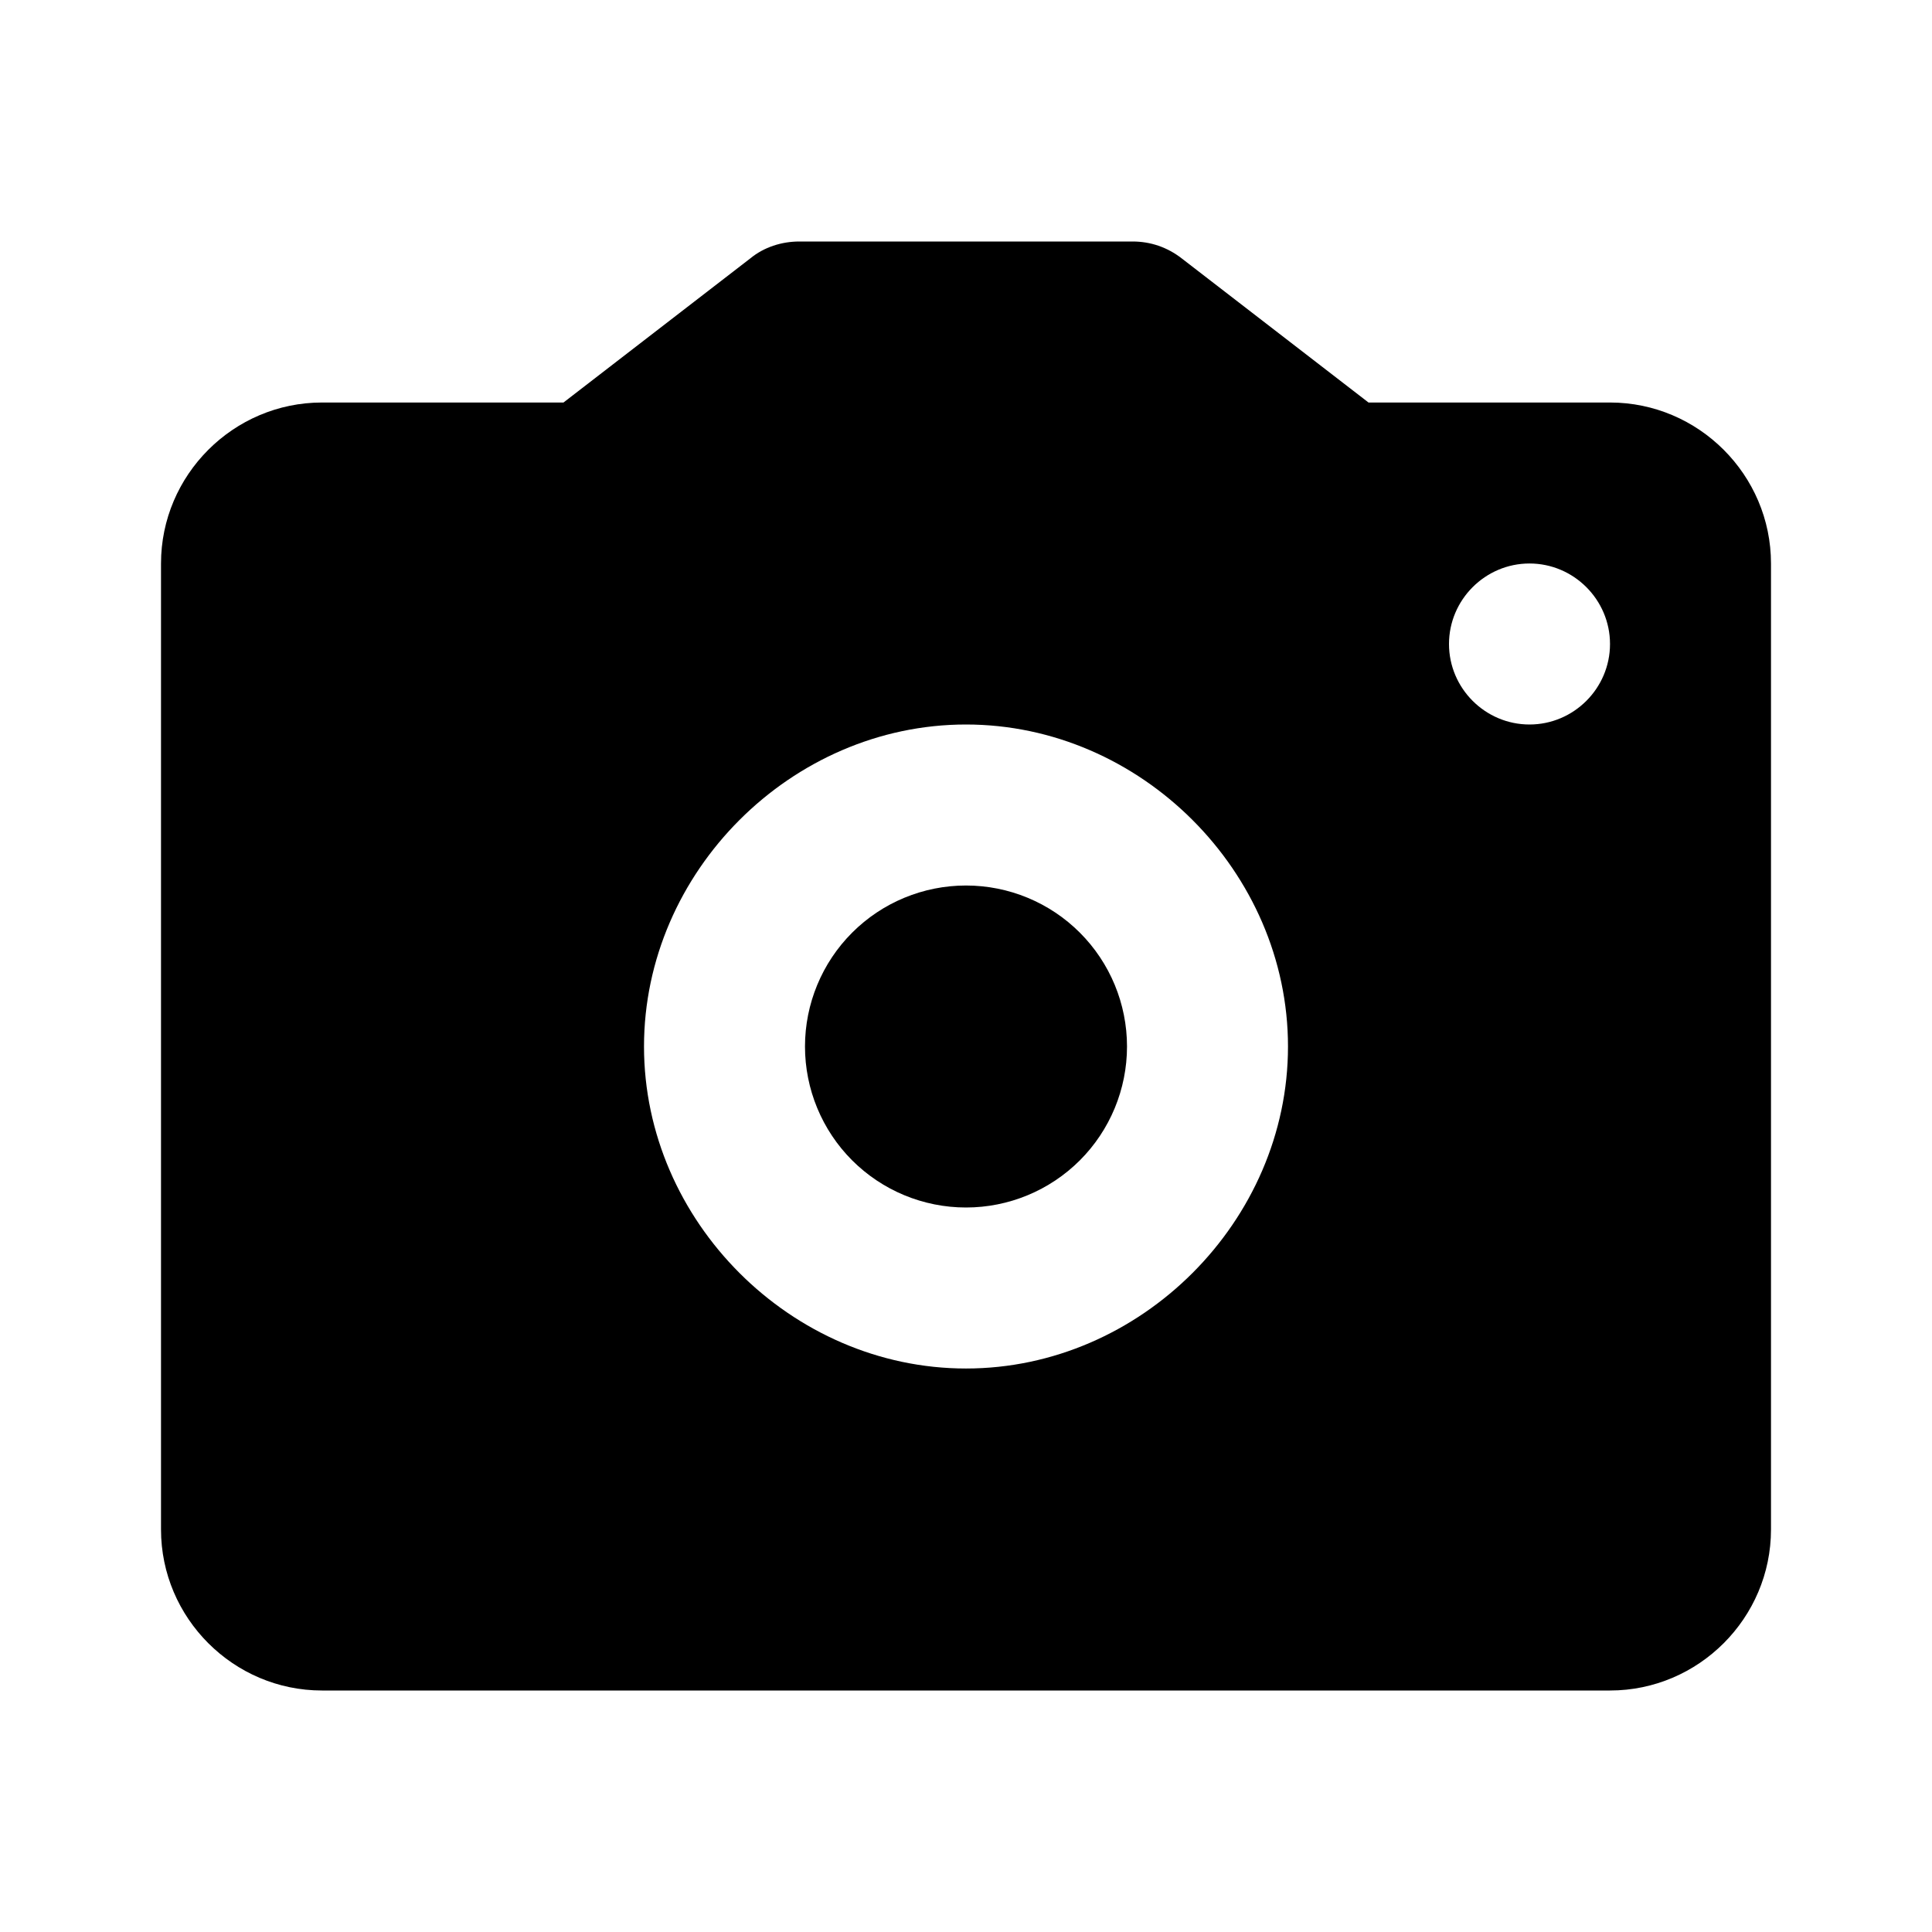
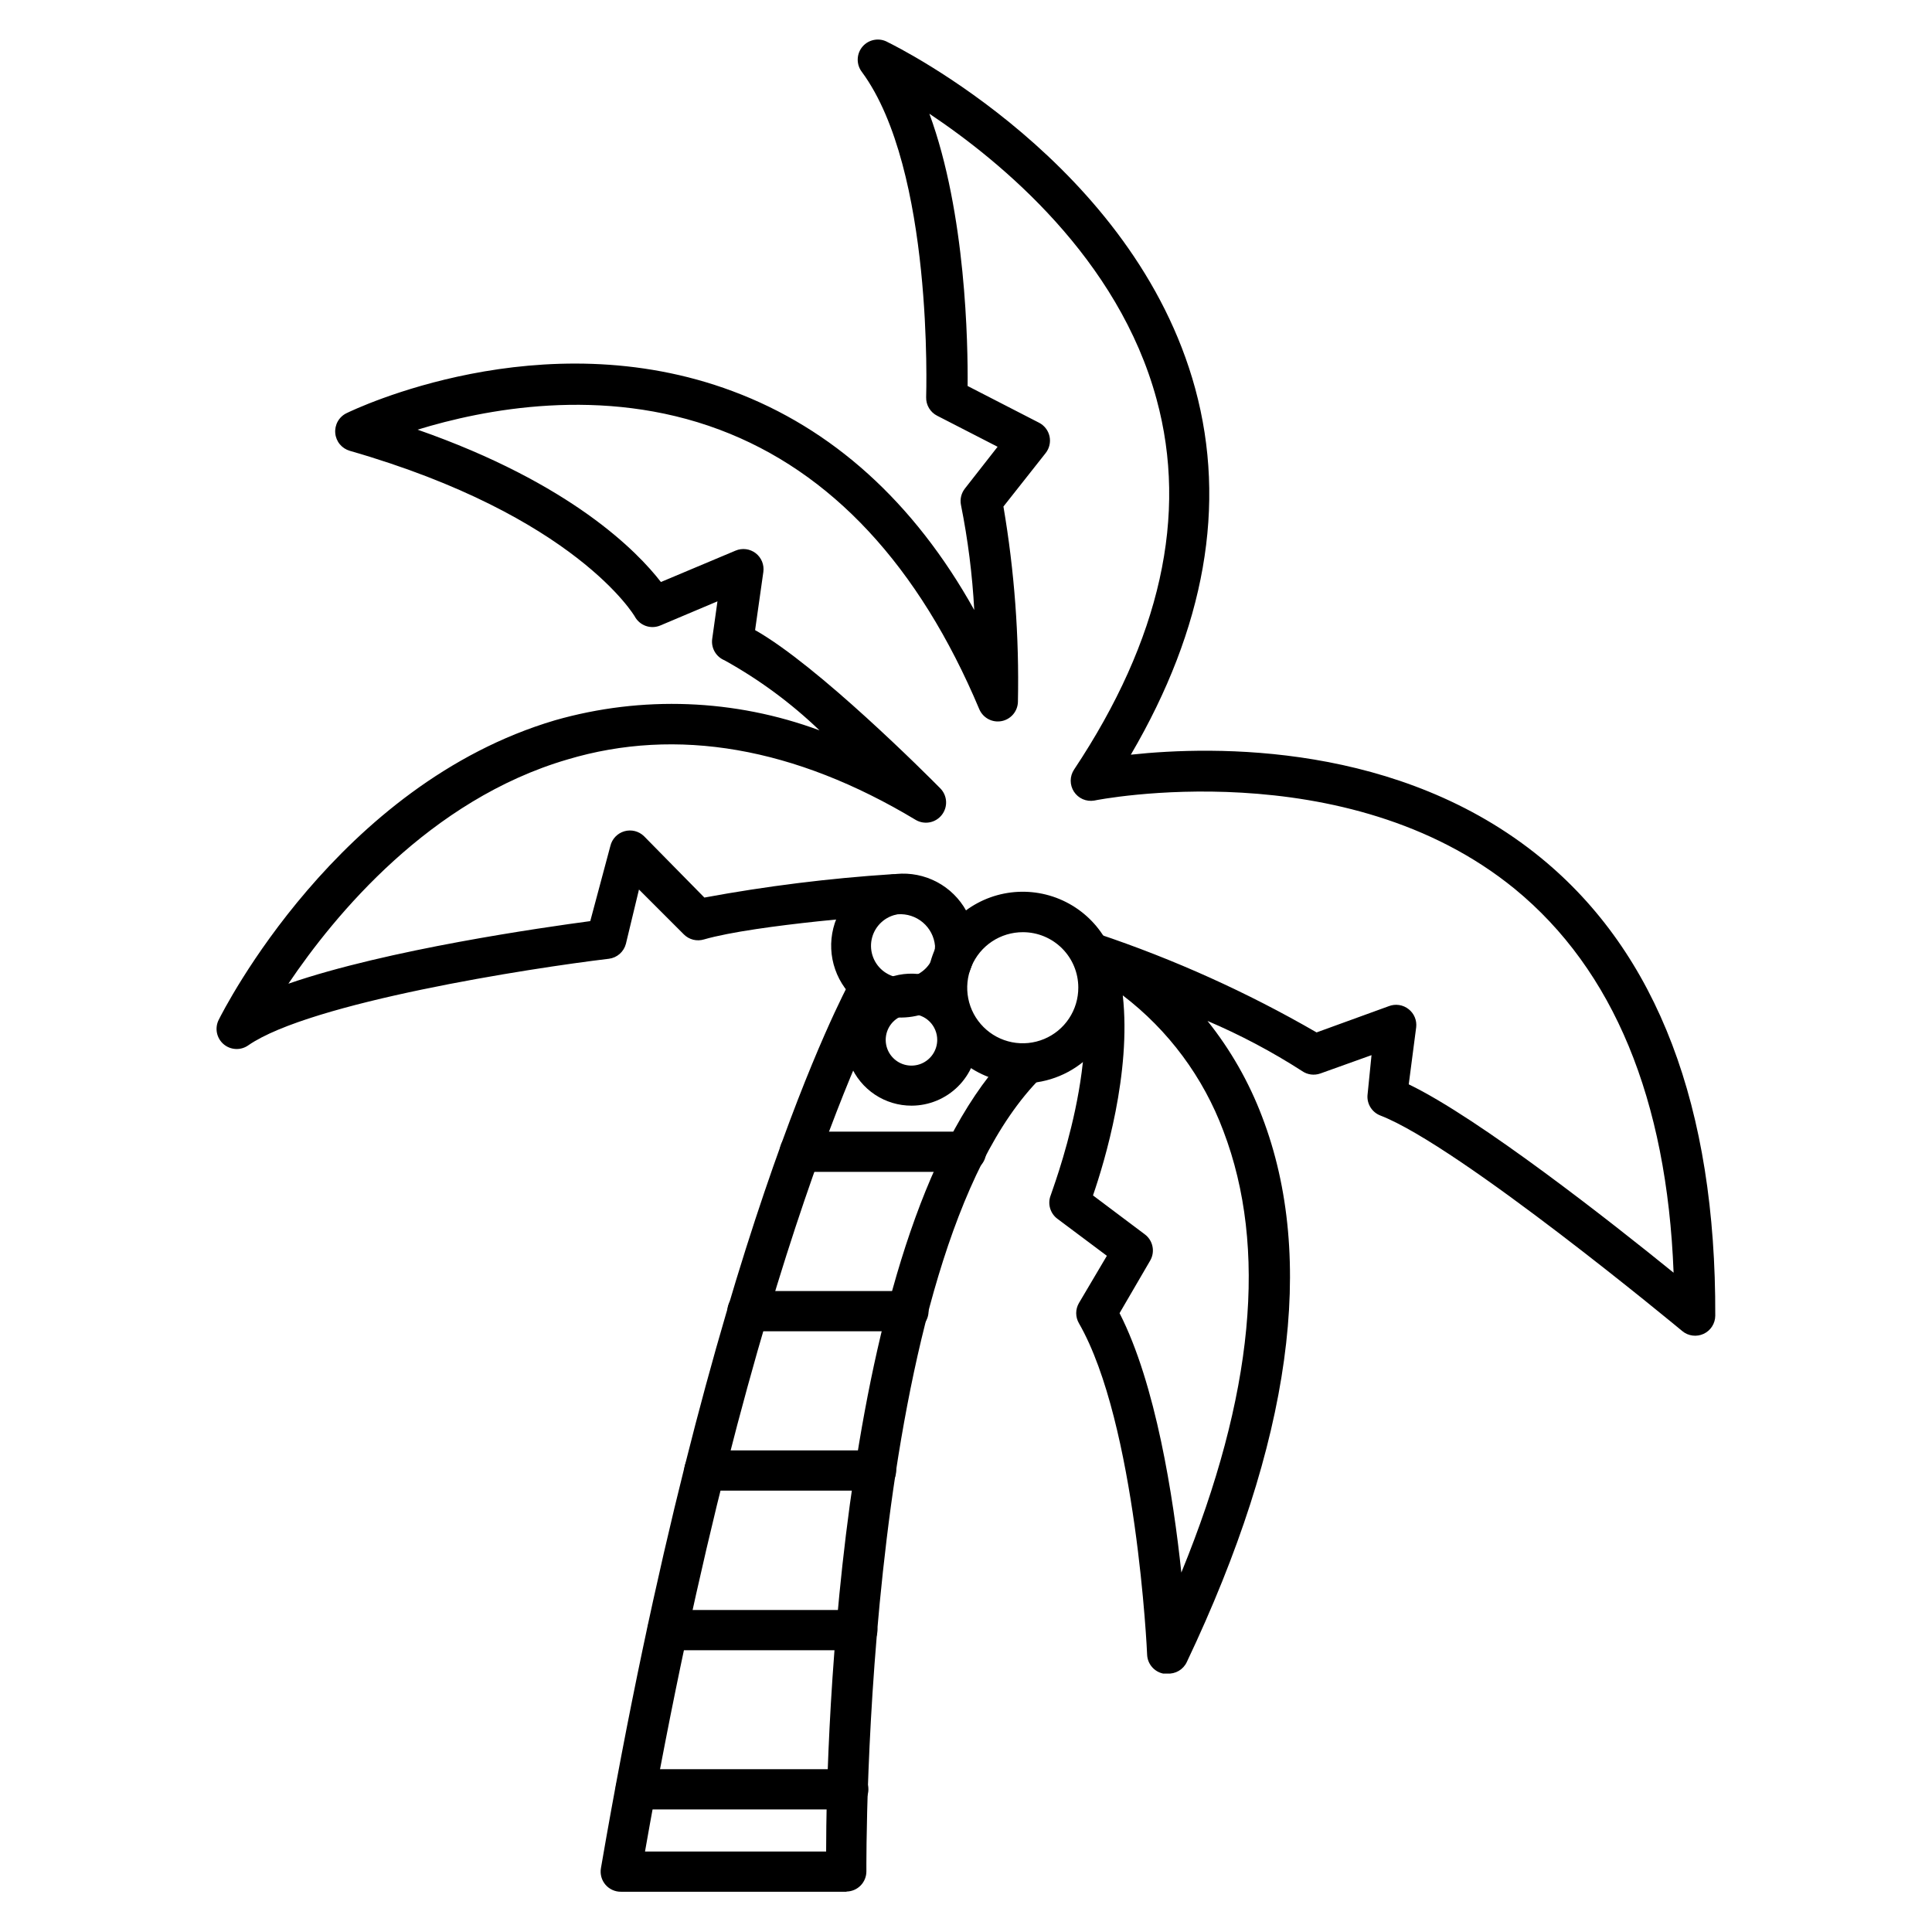
- <svg xmlns="http://www.w3.org/2000/svg" width="74" height="74" viewBox="0 0 74 74" fill="none">
-   <path d="M37 33.917C35.364 33.917 33.796 34.566 32.639 35.723C31.483 36.879 30.833 38.448 30.833 40.083C30.833 41.719 31.483 43.287 32.639 44.444C33.796 45.6 35.364 46.25 37 46.25C38.636 46.25 40.204 45.6 41.361 44.444C42.517 43.287 43.167 41.719 43.167 40.083C43.167 38.448 42.517 36.879 41.361 35.723C40.204 34.566 38.636 33.917 37 33.917Z" fill="black" />
-   <path d="M61.667 15.417H52.417L45.263 9.898C44.708 9.466 44.061 9.25 43.383 9.25H30.617C29.939 9.25 29.261 9.466 28.737 9.898L21.583 15.417H12.333C8.942 15.417 6.167 18.192 6.167 21.583V58.583C6.167 61.975 8.942 64.75 12.333 64.75H61.667C65.058 64.75 67.833 61.975 67.833 58.583V21.583C67.833 18.192 65.058 15.417 61.667 15.417ZM37 52.417C30.309 52.417 24.667 46.774 24.667 40.083C24.667 33.392 30.309 27.75 37 27.75C43.691 27.75 49.333 33.392 49.333 40.083C49.333 46.774 43.691 52.417 37 52.417ZM58.583 27.75C56.888 27.75 55.5 26.363 55.5 24.667C55.5 22.971 56.888 21.583 58.583 21.583C60.279 21.583 61.667 22.971 61.667 24.667C61.667 26.363 60.279 27.75 58.583 27.75Z" fill="black" />
+ <svg xmlns="http://www.w3.org/2000/svg" width="104" height="104" viewBox="0 0 104 104" fill="none">
+   <path d="M48.328 54.773C47.575 54.717 46.855 54.441 46.256 53.981C45.657 53.521 45.206 52.896 44.958 52.183C44.709 51.47 44.674 50.7 44.857 49.967C45.04 49.234 45.433 48.571 45.987 48.059C46.541 47.546 47.233 47.206 47.978 47.081C48.723 46.956 49.487 47.051 50.179 47.355C50.87 47.658 51.458 48.157 51.87 48.79C52.282 49.422 52.5 50.162 52.498 50.917C52.453 51.98 51.989 52.982 51.208 53.705C50.427 54.428 49.391 54.812 48.328 54.773ZM48.328 49.216C48.003 49.27 47.701 49.415 47.457 49.635C47.213 49.855 47.036 50.14 46.949 50.456C46.861 50.773 46.866 51.108 46.963 51.422C47.06 51.736 47.244 52.016 47.495 52.229C47.745 52.441 48.051 52.578 48.377 52.622C48.702 52.666 49.034 52.617 49.332 52.479C49.63 52.341 49.883 52.12 50.06 51.844C50.237 51.567 50.331 51.245 50.332 50.917C50.288 50.427 50.053 49.974 49.678 49.656C49.303 49.338 48.818 49.18 48.328 49.216Z" fill="black" />
+   <path d="M55.066 58.316C54.045 58.318 53.047 58.017 52.198 57.452C51.349 56.887 50.686 56.082 50.294 55.14C49.902 54.198 49.798 53.161 49.996 52.16C50.194 51.159 50.684 50.239 51.405 49.517C52.126 48.794 53.044 48.302 54.045 48.102C55.046 47.903 56.083 48.004 57.026 48.394C57.969 48.784 58.775 49.445 59.342 50.293C59.909 51.141 60.212 52.139 60.212 53.159C60.212 54.525 59.67 55.835 58.705 56.802C57.74 57.768 56.432 58.313 55.066 58.316ZM55.066 50.18C54.474 50.178 53.894 50.352 53.401 50.679C52.907 51.007 52.522 51.474 52.295 52.021C52.067 52.568 52.007 53.17 52.122 53.751C52.237 54.332 52.522 54.865 52.941 55.284C53.36 55.703 53.893 55.988 54.474 56.103C55.055 56.218 55.657 56.158 56.204 55.93C56.751 55.703 57.218 55.318 57.546 54.824C57.873 54.331 58.047 53.751 58.045 53.159C58.045 52.369 57.731 51.611 57.172 51.053C56.614 50.494 55.856 50.18 55.066 50.18Z" fill="black" />
+   <path d="M49.075 59.518C48.371 59.52 47.683 59.314 47.097 58.924C46.511 58.534 46.054 57.98 45.783 57.33C45.513 56.68 45.442 55.965 45.579 55.274C45.715 54.584 46.054 53.95 46.552 53.452C47.049 52.955 47.683 52.616 48.374 52.479C49.064 52.343 49.779 52.414 50.429 52.684C51.079 52.955 51.634 53.412 52.023 53.998C52.413 54.584 52.62 55.272 52.617 55.976C52.615 56.914 52.24 57.814 51.577 58.477C50.913 59.141 50.014 59.515 49.075 59.518ZM49.075 54.589C48.8 54.587 48.531 54.666 48.302 54.818C48.072 54.969 47.893 55.184 47.786 55.438C47.68 55.691 47.651 55.97 47.703 56.24C47.755 56.509 47.886 56.757 48.08 56.952C48.273 57.147 48.52 57.281 48.79 57.335C49.059 57.389 49.338 57.362 49.592 57.258C49.846 57.153 50.063 56.975 50.216 56.747C50.369 56.519 50.451 56.251 50.451 55.976C50.451 55.61 50.306 55.259 50.048 54.999C49.791 54.739 49.441 54.592 49.075 54.589Z" fill="black" />
+   <path d="M45.587 101.833H33.432C33.273 101.836 33.115 101.803 32.97 101.737C32.825 101.672 32.696 101.575 32.592 101.454C32.489 101.333 32.413 101.191 32.371 101.037C32.329 100.884 32.321 100.723 32.348 100.566C38.188 66.657 45.5 53.354 45.76 52.802C45.831 52.677 45.926 52.568 46.039 52.48C46.153 52.392 46.282 52.328 46.421 52.29C46.559 52.252 46.703 52.242 46.846 52.26C46.988 52.278 47.125 52.324 47.25 52.395C47.374 52.466 47.483 52.561 47.571 52.675C47.659 52.788 47.724 52.918 47.761 53.056C47.799 53.194 47.809 53.339 47.791 53.481C47.773 53.623 47.727 53.76 47.656 53.885C47.58 53.982 40.43 67.167 34.721 99.667H44.471C44.471 93.676 45.164 65.791 54.524 56.463C54.731 56.286 54.998 56.193 55.271 56.203C55.543 56.214 55.802 56.327 55.995 56.52C56.188 56.713 56.301 56.972 56.311 57.244C56.322 57.517 56.229 57.783 56.052 57.991C46.41 67.611 46.638 100.403 46.638 100.739C46.638 101.026 46.523 101.302 46.32 101.505C46.117 101.708 45.842 101.822 45.554 101.822L45.587 101.833Z" fill="black" />
+   <path d="M52 63.083H43.052C42.764 63.083 42.489 62.968 42.286 62.765C42.083 62.562 41.968 62.287 41.968 61.999C41.968 61.712 42.083 61.437 42.286 61.233C42.489 61.03 42.764 60.916 43.052 60.916H52C52.287 60.916 52.563 61.03 52.766 61.233C52.969 61.437 53.083 61.712 53.083 61.999C53.083 62.287 52.969 62.562 52.766 62.765C52.563 62.968 52.287 63.083 52 63.083Z" fill="black" />
+   <path d="M48.902 71.662H40.235C39.948 71.662 39.672 71.548 39.469 71.345C39.266 71.142 39.152 70.866 39.152 70.579C39.152 70.292 39.266 70.016 39.469 69.813C39.672 69.61 39.948 69.496 40.235 69.496H48.902C49.189 69.496 49.465 69.61 49.668 69.813C49.871 70.016 49.985 70.292 49.985 70.579C49.985 70.866 49.871 71.142 49.668 71.345C49.465 71.548 49.189 71.662 48.902 71.662Z" fill="black" />
+   <path d="M47.168 80.242H37.917C37.629 80.242 37.354 80.128 37.151 79.925C36.947 79.722 36.833 79.446 36.833 79.159C36.833 78.872 36.947 78.596 37.151 78.393C37.354 78.19 37.629 78.076 37.917 78.076H47.157C47.445 78.076 47.72 78.19 47.924 78.393C48.127 78.596 48.241 78.872 48.241 79.159C48.241 79.446 48.127 79.722 47.924 79.925C47.72 80.128 47.445 80.242 47.157 80.242H47.168Z" fill="black" />
+   <path d="M46.15 88.833H35.934C35.647 88.833 35.371 88.719 35.168 88.516C34.965 88.313 34.851 88.037 34.851 87.75C34.851 87.463 34.965 87.187 35.168 86.984C35.371 86.781 35.647 86.666 35.934 86.666H46.15C46.437 86.666 46.713 86.781 46.916 86.984C47.119 87.187 47.233 87.463 47.233 87.75C47.233 88.037 47.119 88.313 46.916 88.516C46.713 88.719 46.437 88.833 46.15 88.833Z" fill="black" />
+   <path d="M45.663 97.403H34.222C33.935 97.403 33.66 97.288 33.456 97.085C33.253 96.882 33.139 96.606 33.139 96.319C33.139 96.032 33.253 95.756 33.456 95.553C33.66 95.35 33.935 95.236 34.222 95.236H45.663C45.95 95.236 46.225 95.35 46.428 95.553C46.632 95.756 46.746 96.032 46.746 96.319C46.746 96.606 46.632 96.882 46.428 97.085C46.225 97.288 45.95 97.403 45.663 97.403Z" fill="black" />
+   <path d="M62.833 90.09H62.617C62.379 90.041 62.165 89.915 62.008 89.73C61.85 89.546 61.76 89.314 61.75 89.072C61.75 88.952 61.176 76.624 58.078 71.229C57.983 71.064 57.932 70.877 57.932 70.687C57.932 70.497 57.983 70.31 58.078 70.146L59.583 67.6L56.918 65.606C56.728 65.464 56.59 65.262 56.525 65.033C56.46 64.804 56.473 64.56 56.561 64.339C56.561 64.263 59.659 56.333 57.807 51.729C57.755 51.579 57.73 51.422 57.731 51.263C57.738 51.175 57.756 51.087 57.785 51.003V50.916C57.83 50.798 57.9 50.691 57.991 50.602C58.095 50.479 58.229 50.386 58.381 50.331C58.506 50.288 58.638 50.266 58.771 50.267H58.988H59.107C63.197 51.637 67.138 53.415 70.872 55.575L74.75 54.166C74.929 54.095 75.123 54.072 75.314 54.101C75.504 54.129 75.683 54.208 75.833 54.329C75.976 54.443 76.088 54.591 76.158 54.76C76.228 54.928 76.254 55.112 76.234 55.293L75.833 58.37C79.647 60.212 86.753 65.802 90.09 68.51C89.733 59.15 86.84 52.206 81.553 47.861C72.443 40.408 59.031 43.062 58.901 43.095C58.692 43.13 58.478 43.104 58.284 43.019C58.091 42.934 57.926 42.794 57.811 42.617C57.696 42.439 57.635 42.232 57.636 42.021C57.637 41.809 57.7 41.603 57.818 41.426C62.465 34.439 63.96 27.733 62.259 21.493C60.201 13.91 53.907 8.71 50.028 6.121C52 11.472 52.108 18.536 52.087 20.778L55.922 22.75C56.066 22.822 56.193 22.926 56.292 23.053C56.392 23.181 56.461 23.329 56.496 23.486C56.53 23.642 56.529 23.804 56.493 23.959C56.458 24.114 56.388 24.26 56.29 24.386L54.015 27.267C54.607 30.741 54.868 34.263 54.795 37.786C54.787 38.033 54.696 38.27 54.535 38.458C54.374 38.645 54.155 38.772 53.912 38.818C53.669 38.863 53.418 38.825 53.2 38.708C52.983 38.591 52.812 38.404 52.715 38.176C49.465 30.452 44.742 25.382 38.729 23.129C32.403 20.756 26 22.046 22.479 23.129C30.756 26.021 34.32 29.705 35.577 31.33L39.596 29.64C39.772 29.565 39.966 29.539 40.156 29.563C40.346 29.587 40.526 29.662 40.678 29.778C40.83 29.895 40.948 30.05 41.021 30.227C41.093 30.405 41.117 30.598 41.091 30.788L40.647 33.919C44.027 35.826 49.909 41.719 50.613 42.434C50.799 42.621 50.911 42.869 50.927 43.133C50.943 43.396 50.862 43.656 50.7 43.864C50.539 44.073 50.306 44.216 50.047 44.266C49.788 44.316 49.519 44.269 49.292 44.135C42.792 40.224 36.433 39.119 30.539 40.885C23.14 43.051 18.027 49.237 15.524 52.953C20.854 51.111 29.272 49.92 31.774 49.584L32.858 45.532C32.903 45.346 32.996 45.176 33.129 45.038C33.261 44.9 33.427 44.8 33.611 44.747C33.795 44.694 33.989 44.691 34.175 44.737C34.36 44.784 34.53 44.879 34.667 45.012L37.917 48.316C41.251 47.7 44.619 47.28 48.003 47.06C48.145 47.05 48.288 47.068 48.423 47.113C48.558 47.158 48.683 47.23 48.791 47.324C48.898 47.417 48.987 47.531 49.05 47.658C49.114 47.786 49.152 47.925 49.162 48.067C49.172 48.21 49.154 48.352 49.108 48.488C49.063 48.623 48.992 48.748 48.898 48.856C48.804 48.963 48.691 49.051 48.563 49.115C48.435 49.179 48.297 49.217 48.154 49.227C48.078 49.227 40.712 49.757 37.895 50.57C37.707 50.627 37.507 50.632 37.316 50.585C37.125 50.537 36.951 50.438 36.812 50.299L34.396 47.883L33.692 50.808C33.637 51.017 33.522 51.205 33.359 51.348C33.197 51.491 32.996 51.582 32.782 51.61C28.513 52.119 16.705 53.961 13.368 56.268C13.171 56.409 12.932 56.479 12.69 56.467C12.447 56.456 12.216 56.364 12.032 56.205C11.849 56.047 11.724 55.831 11.677 55.593C11.631 55.355 11.665 55.108 11.776 54.892C12.036 54.372 18.178 42.228 29.878 38.772C34.56 37.434 39.547 37.623 44.113 39.314C42.579 37.842 40.86 36.575 39 35.544C38.776 35.452 38.59 35.288 38.47 35.078C38.35 34.868 38.304 34.624 38.339 34.385L38.621 32.37L35.544 33.67C35.295 33.775 35.016 33.783 34.762 33.693C34.507 33.602 34.296 33.42 34.168 33.182C34.168 33.182 31.005 27.766 18.828 24.267C18.619 24.206 18.432 24.084 18.293 23.916C18.153 23.748 18.068 23.541 18.048 23.324C18.026 23.103 18.073 22.881 18.181 22.687C18.29 22.493 18.455 22.337 18.655 22.241C19.078 22.035 29.142 17.203 39.444 21.06C44.785 23.053 49.194 27.007 52.444 32.836C52.342 30.936 52.103 29.046 51.729 27.181C51.698 27.026 51.702 26.866 51.739 26.712C51.777 26.559 51.847 26.416 51.946 26.292L53.701 24.05L50.451 22.381C50.267 22.289 50.114 22.146 50.008 21.97C49.903 21.793 49.849 21.59 49.855 21.385C49.855 21.255 50.267 9.132 46.399 3.878C46.245 3.68 46.164 3.434 46.171 3.182C46.178 2.931 46.272 2.69 46.437 2.5C46.602 2.311 46.828 2.185 47.076 2.144C47.325 2.102 47.579 2.149 47.797 2.275C48.328 2.535 61.046 8.84 64.339 20.919C66.04 27.181 64.87 33.8 60.873 40.625C65.379 40.137 75.346 39.964 82.94 46.172C89.223 51.306 92.376 59.605 92.333 70.828C92.331 71.033 92.271 71.234 92.16 71.406C92.049 71.579 91.891 71.716 91.705 71.802C91.519 71.888 91.312 71.92 91.109 71.893C90.905 71.867 90.713 71.783 90.556 71.651C90.437 71.554 78.552 61.685 74.306 60.049C74.09 59.966 73.906 59.816 73.781 59.621C73.656 59.426 73.597 59.197 73.612 58.966L73.829 56.799L71.078 57.785C70.915 57.843 70.74 57.862 70.569 57.84C70.397 57.817 70.234 57.754 70.092 57.655C68.474 56.614 66.77 55.711 65 54.957C66.241 56.509 67.231 58.245 67.936 60.103C70.872 67.751 69.507 77.632 63.884 89.472C63.791 89.669 63.641 89.833 63.454 89.943C63.267 90.053 63.05 90.104 62.833 90.09ZM60.266 70.687C62.216 74.501 63.158 80.567 63.592 84.651C67.492 75.107 68.25 67.166 65.856 60.883C64.774 57.987 62.897 55.456 60.439 53.581C60.905 57.731 59.475 62.497 58.836 64.35L61.62 66.441C61.835 66.599 61.984 66.832 62.038 67.094C62.093 67.356 62.048 67.629 61.913 67.86L60.266 70.687Z" fill="black" />
</svg>
